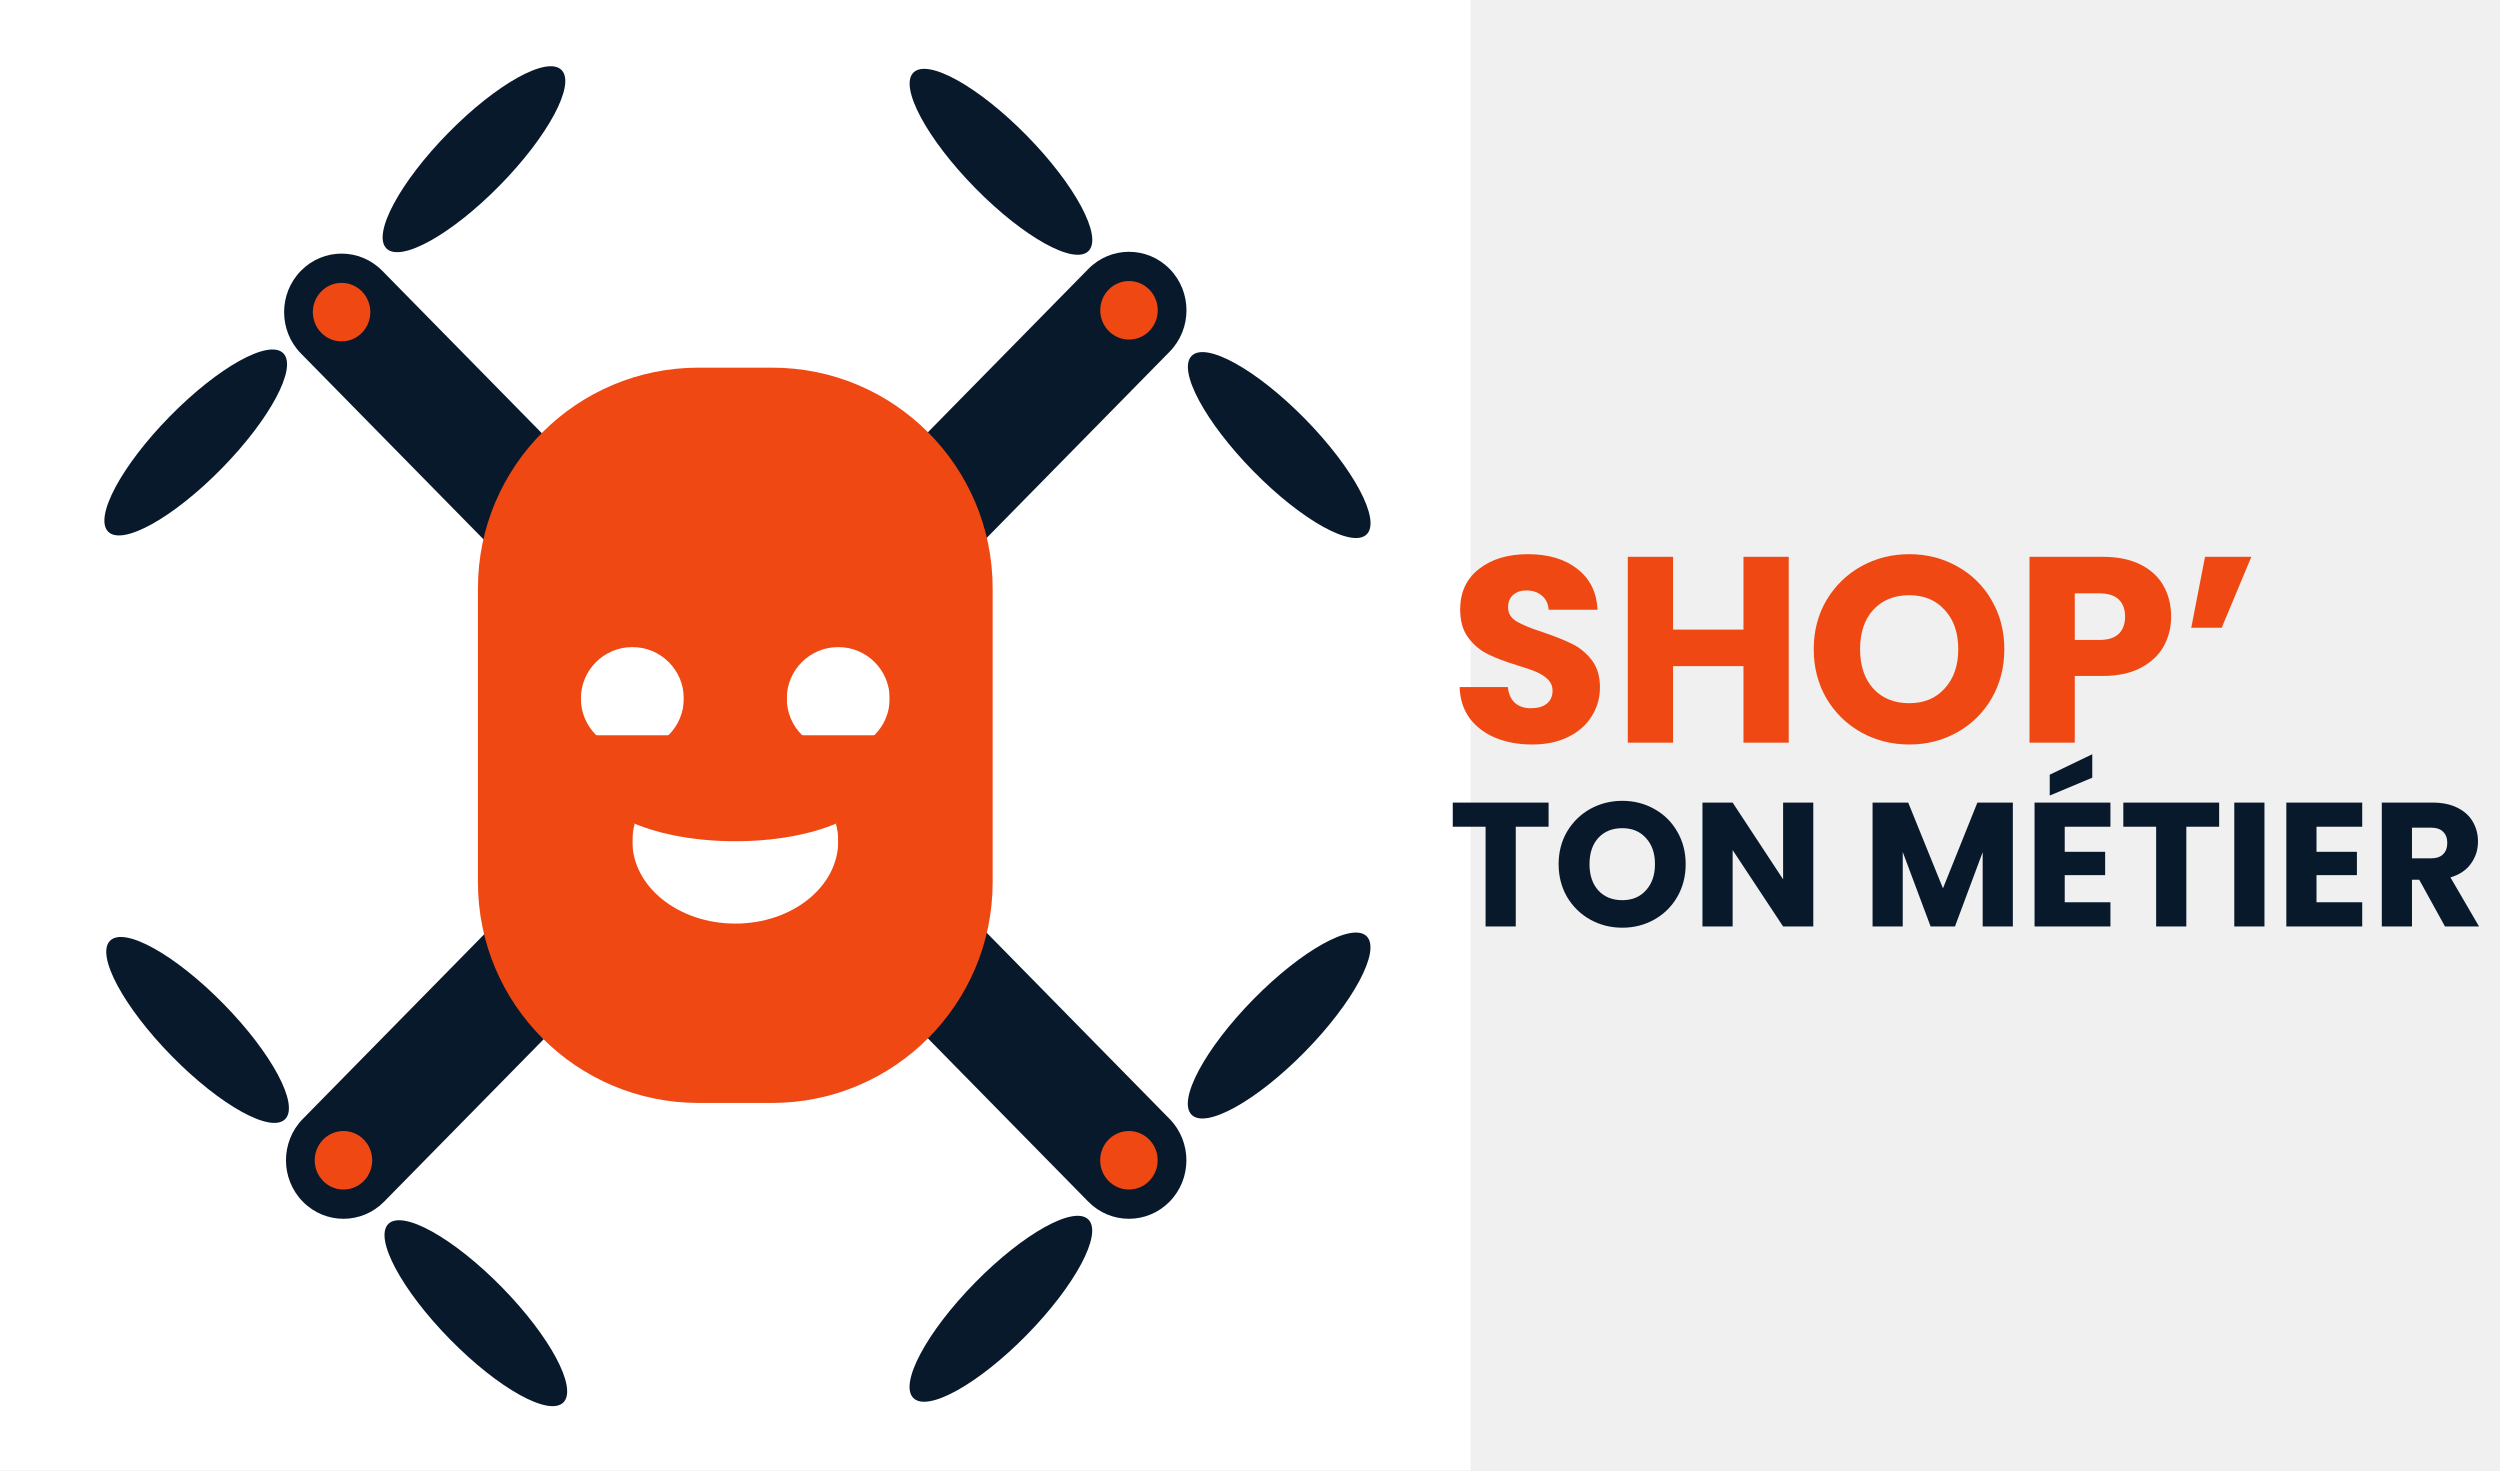
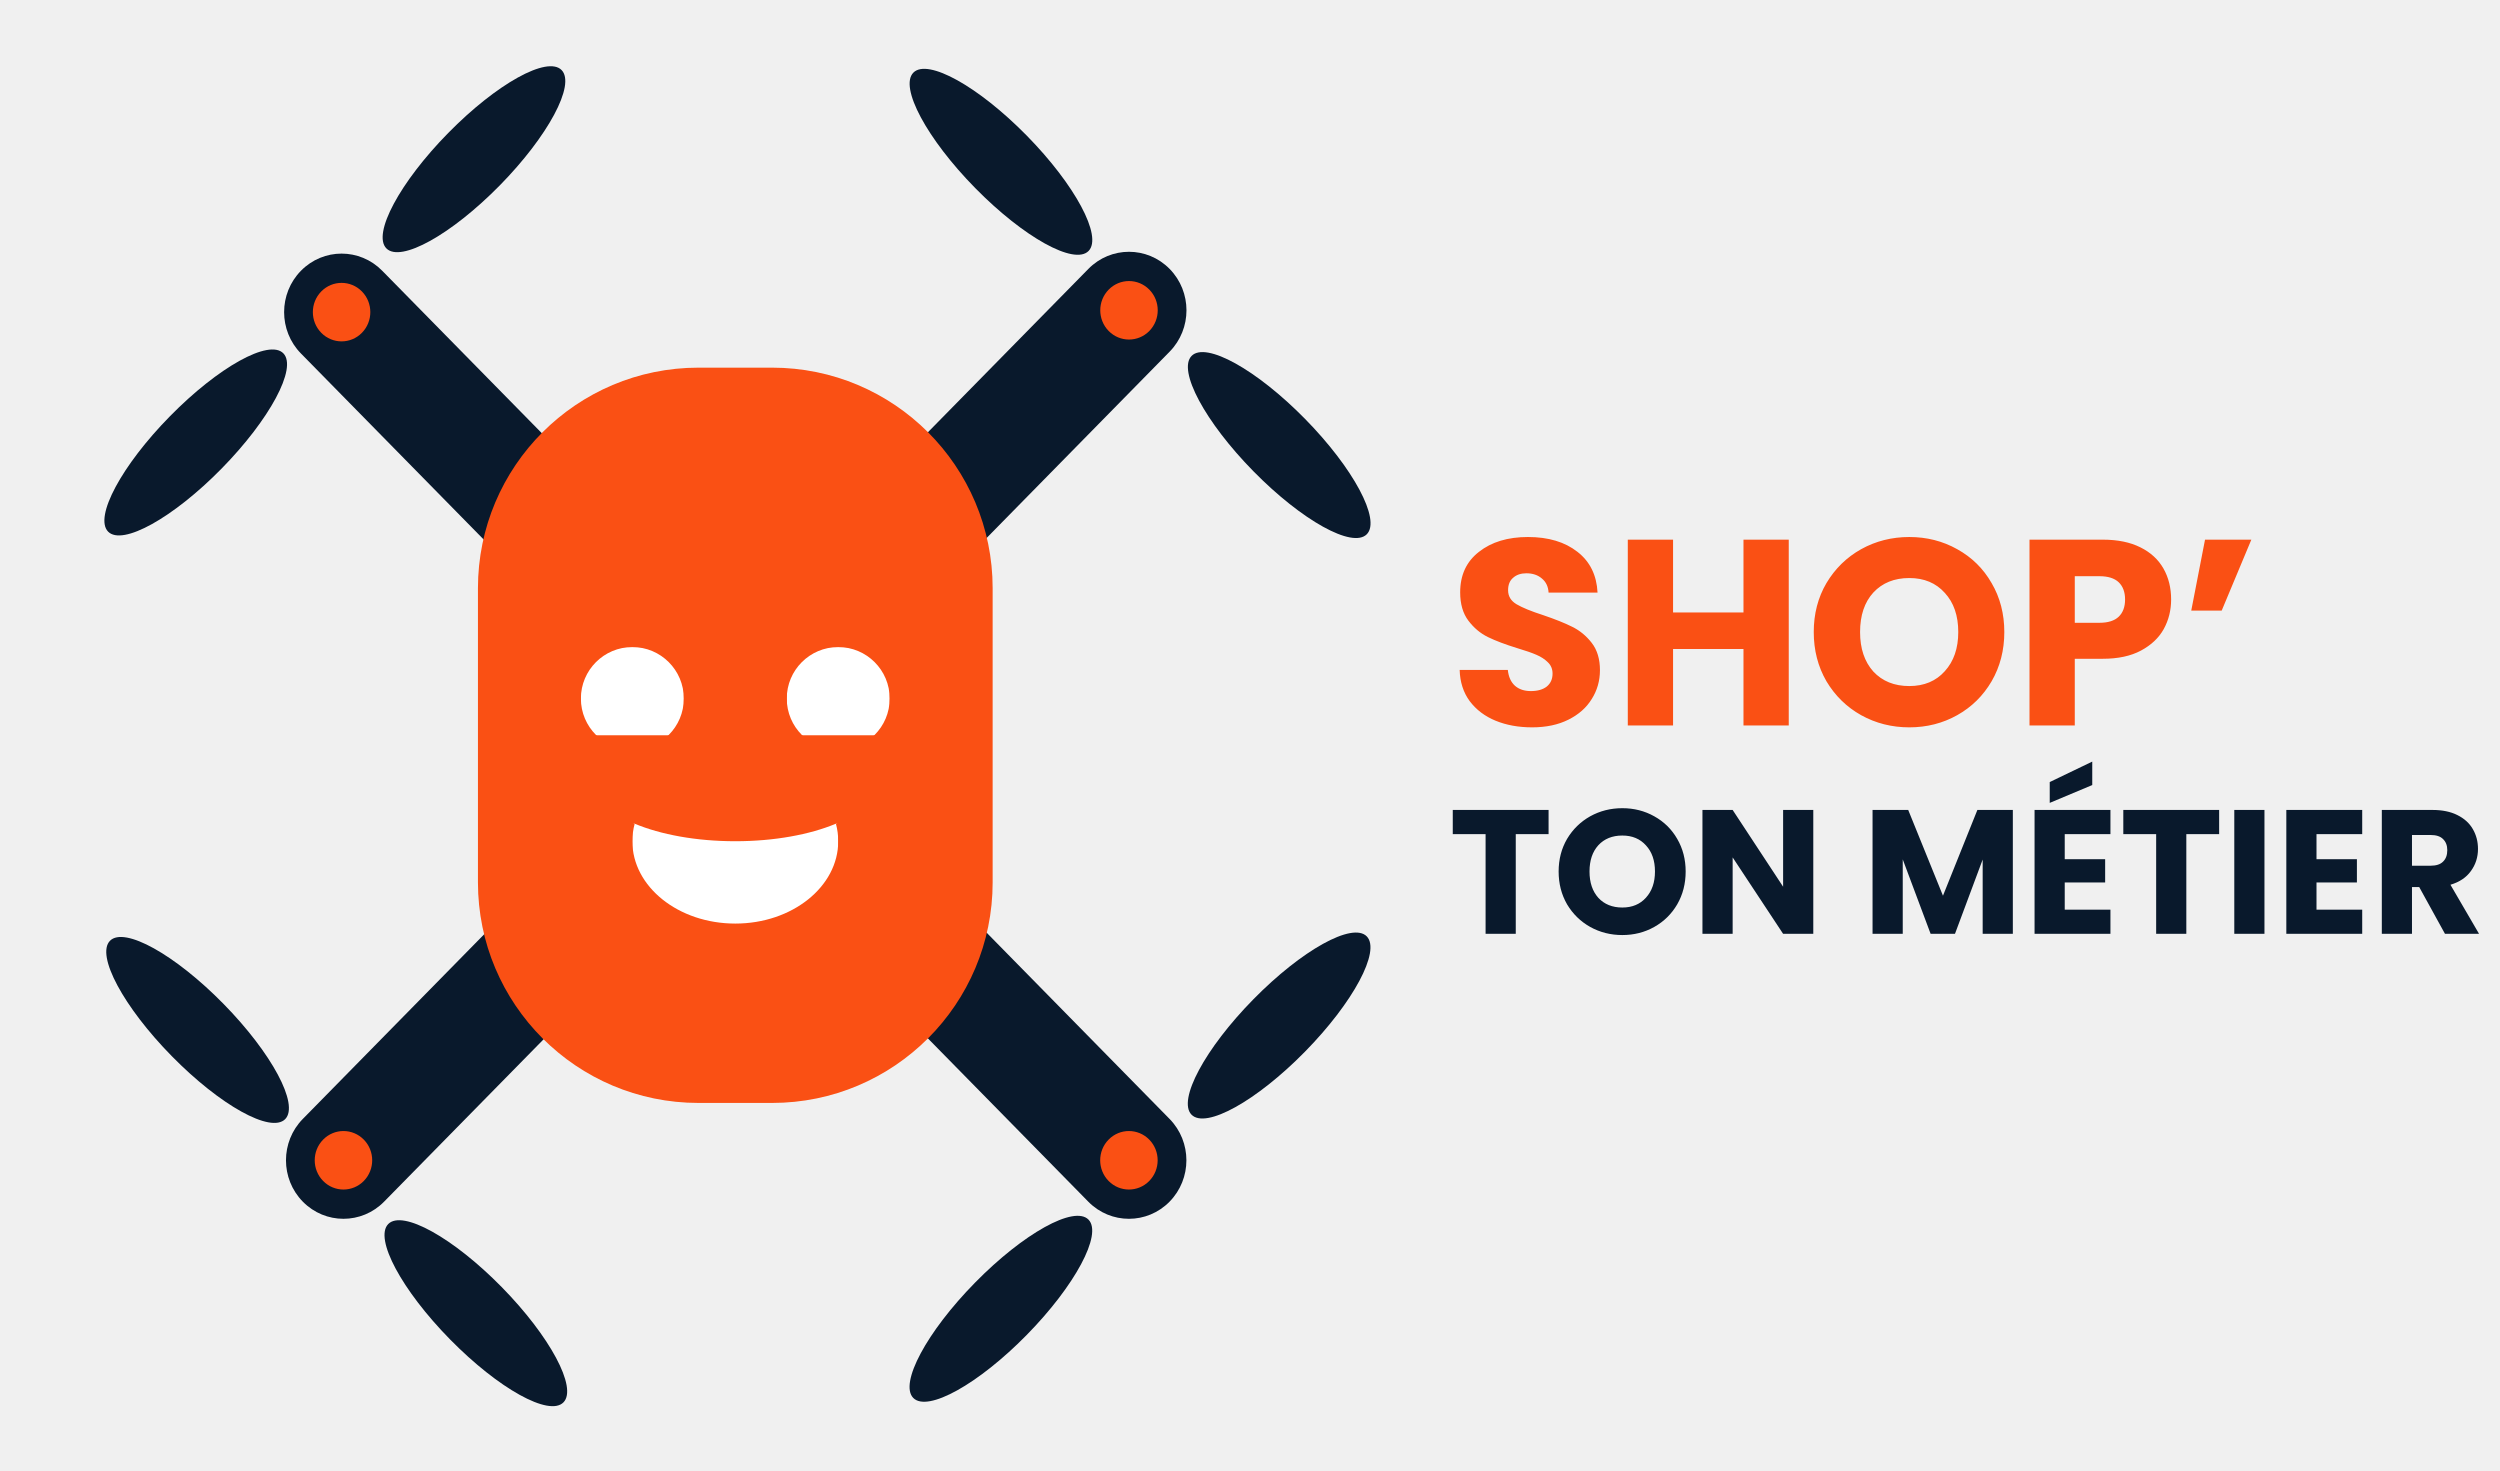
- <svg xmlns="http://www.w3.org/2000/svg" width="340" height="200" viewBox="0 0 340 200" fill="none">
-   <mask id="mask0" mask-type="alpha" maskUnits="userSpaceOnUse" x="0" y="0" width="340" height="200">
-     <rect width="340" height="200" fill="white" />
+ <svg xmlns="http://www.w3.org/2000/svg" width="102" height="60" viewBox="0 0 102 60" fill="none">
+   <mask id="mask0" mask-type="alpha" maskUnits="userSpaceOnUse" x="0" y="0" width="102" height="60">
+     <rect width="102" height="60" fill="white" />
  </mask>
  <g mask="url(#mask0)">
-     <rect width="200" height="200" fill="white" />
-     <path d="M71.585 121.225C74.637 118.117 79.587 118.117 82.64 121.225C85.692 124.332 85.692 129.371 82.64 132.478L52.238 163.426C49.185 166.533 44.236 166.533 41.183 163.426C38.13 160.318 38.13 155.28 41.183 152.172L71.585 121.225Z" fill="#09192C" />
-     <ellipse rx="17" ry="5" transform="matrix(0.700784 0.713373 -0.700784 0.713373 64.7146 178.595)" fill="#09192C" />
-     <ellipse rx="17" ry="5" transform="matrix(0.700784 0.713373 -0.700784 0.713373 26.8721 140.073)" fill="#09192C" />
-     <ellipse rx="3.944" ry="3.944" transform="matrix(0.700784 0.713373 -0.700784 0.713373 46.7107 157.799)" fill="#EF4813" />
-     <path d="M71.33 79.024C74.383 82.131 79.332 82.131 82.385 79.024C85.438 75.916 85.438 70.878 82.385 67.77L51.984 36.822C48.931 33.715 43.982 33.715 40.929 36.823C37.876 39.93 37.876 44.969 40.929 48.076L71.33 79.024Z" fill="#09192C" />
-     <ellipse rx="17" ry="5" transform="matrix(0.700784 -0.713373 -0.700784 -0.713373 64.4602 21.6531)" fill="#09192C" />
-     <ellipse rx="17" ry="5" transform="matrix(0.700784 -0.713373 -0.700784 -0.713373 26.6177 60.1752)" fill="#09192C" />
-     <ellipse rx="3.944" ry="3.944" transform="matrix(0.700784 -0.713373 -0.700784 -0.713373 46.4563 42.4494)" fill="#EF4813" />
-     <path d="M117.605 132.478C114.552 129.371 114.552 124.332 117.605 121.225C120.657 118.117 125.607 118.117 128.66 121.225L159.061 152.172C162.114 155.28 162.114 160.318 159.061 163.426C156.008 166.533 151.059 166.533 148.006 163.426L117.605 132.478Z" fill="#09192C" />
-     <ellipse rx="17" ry="5" transform="matrix(0.700784 -0.713373 0.700784 0.713373 173.963 139.472)" fill="#09192C" />
-     <ellipse rx="17" ry="5" transform="matrix(0.700784 -0.713373 0.700784 0.713373 136.12 177.994)" fill="#09192C" />
-     <ellipse rx="3.944" ry="3.944" transform="matrix(0.700784 -0.713373 0.700784 0.713373 153.533 157.799)" fill="#EF4813" />
-     <path d="M117.615 67.522C114.562 70.629 114.562 75.668 117.615 78.775C120.668 81.883 125.617 81.883 128.67 78.775L159.071 47.828C162.124 44.72 162.124 39.682 159.071 36.574C156.018 33.467 151.069 33.467 148.016 36.574L117.615 67.522Z" fill="#09192C" />
-     <ellipse rx="17" ry="5" transform="matrix(0.700784 0.713373 0.700784 -0.713373 173.973 60.5283)" fill="#09192C" />
-     <ellipse rx="17" ry="5" transform="matrix(0.700784 0.713373 0.700784 -0.713373 136.131 22.0061)" fill="#09192C" />
-     <ellipse rx="3.944" ry="3.944" transform="matrix(0.700784 0.713373 0.700784 -0.713373 153.544 42.201)" fill="#EF4813" />
-     <path d="M65 80C65 63.431 78.431 50 95 50H100H105C121.569 50 135 63.431 135 80V120C135 136.569 121.569 150 105 150H95C78.431 150 65 136.569 65 120V80Z" fill="#EF4813" />
-     <mask id="mask1" mask-type="alpha" maskUnits="userSpaceOnUse" x="79" y="88" width="14" height="12">
-       <rect x="79" y="88" width="14" height="12" fill="#C4C4C4" />
+     <path d="M21.475 36.367C22.391 35.435 23.876 35.435 24.792 36.367V36.367C25.708 37.3 25.708 38.811 24.792 39.743L15.671 49.028C14.756 49.96 13.271 49.96 12.355 49.028V49.028C11.439 48.096 11.439 46.584 12.355 45.652L21.475 36.367Z" fill="#09192C" />
+     <ellipse rx="5.1" ry="1.5" transform="matrix(0.700784 0.713373 -0.700784 0.713373 19.4144 53.5786)" fill="#09192C" />
+     <ellipse rx="5.1" ry="1.5" transform="matrix(0.700784 0.713373 -0.700784 0.713373 8.06164 42.0219)" fill="#09192C" />
+     <ellipse rx="1.183" ry="1.183" transform="matrix(0.700784 0.713373 -0.700784 0.713373 14.0132 47.3397)" fill="#FA5014" />
+     <path d="M21.399 23.707C22.315 24.639 23.8 24.639 24.716 23.707V23.707C25.631 22.775 25.631 21.263 24.716 20.331L15.595 11.047C14.679 10.114 13.194 10.114 12.279 11.047V11.047C11.363 11.979 11.363 13.491 12.279 14.423L21.399 23.707Z" fill="#09192C" />
+     <ellipse rx="5.1" ry="1.5" transform="matrix(0.700784 -0.713373 -0.700784 -0.713373 19.3381 6.49593)" fill="#09192C" />
+     <ellipse rx="5.1" ry="1.5" transform="matrix(0.700784 -0.713373 -0.700784 -0.713373 7.98535 18.0526)" fill="#09192C" />
+     <ellipse rx="1.183" ry="1.183" transform="matrix(0.700784 -0.713373 -0.700784 -0.713373 13.9369 12.7348)" fill="#FA5014" />
+     <path d="M35.281 39.743C34.366 38.811 34.366 37.3 35.281 36.367V36.367C36.197 35.435 37.682 35.435 38.598 36.367L47.718 45.652C48.634 46.584 48.634 48.095 47.718 49.028V49.028C46.803 49.96 45.318 49.96 44.402 49.028L35.281 39.743Z" fill="#09192C" />
+     <ellipse rx="5.1" ry="1.5" transform="matrix(0.700784 -0.713373 0.700784 0.713373 52.1888 41.8415)" fill="#09192C" />
+     <ellipse rx="5.1" ry="1.5" transform="matrix(0.700784 -0.713373 0.700784 0.713373 40.8361 53.3982)" fill="#09192C" />
+     <ellipse rx="1.183" ry="1.183" transform="matrix(0.700784 -0.713373 0.700784 0.713373 46.06 47.3397)" fill="#FA5014" />
+     <path d="M35.285 20.256C34.369 21.189 34.369 22.7 35.285 23.633V23.633C36.2 24.565 37.685 24.565 38.601 23.633L47.721 14.348C48.637 13.416 48.637 11.905 47.721 10.972V10.972C46.806 10.04 45.321 10.04 44.405 10.972L35.285 20.256Z" fill="#09192C" />
+     <ellipse rx="5.1" ry="1.5" transform="matrix(0.700784 0.713373 0.700784 -0.713373 52.1919 18.1585)" fill="#09192C" />
+     <ellipse rx="5.1" ry="1.5" transform="matrix(0.700784 0.713373 0.700784 -0.713373 40.8392 6.60184)" fill="#09192C" />
+     <ellipse rx="1.183" ry="1.183" transform="matrix(0.700784 0.713373 0.700784 -0.713373 46.0631 12.6603)" fill="#FA5014" />
+     <path d="M19.5 24C19.5 19.029 23.529 15 28.5 15H30H31.5C36.471 15 40.5 19.029 40.5 24V36C40.5 40.971 36.471 45 31.5 45H28.5C23.529 45 19.5 40.971 19.5 36V24Z" fill="#FA5014" />
+     <mask id="mask1" mask-type="alpha" maskUnits="userSpaceOnUse" x="23" y="26" width="5" height="4">
+       <rect x="23.7" y="26.4" width="4.2" height="3.6" fill="#C4C4C4" />
    </mask>
    <g mask="url(#mask1)">
-       <circle cx="86" cy="95" r="7" fill="white" />
+       <circle cx="25.8" cy="28.5" r="2.1" fill="white" />
    </g>
-     <mask id="mask2" mask-type="alpha" maskUnits="userSpaceOnUse" x="107" y="88" width="14" height="12">
-       <rect x="107" y="88" width="14" height="12" fill="#C4C4C4" />
+     <mask id="mask2" mask-type="alpha" maskUnits="userSpaceOnUse" x="32" y="26" width="5" height="4">
+       <rect x="32.1" y="26.4" width="4.2" height="3.6" fill="#C4C4C4" />
    </mask>
    <g mask="url(#mask2)">
-       <circle cx="114" cy="95" r="7" fill="white" />
+       <circle cx="34.2" cy="28.5" r="2.1" fill="white" />
    </g>
-     <mask id="mask3" mask-type="alpha" maskUnits="userSpaceOnUse" x="86" y="112" width="28" height="14">
-       <rect x="86" y="112" width="28" height="14" fill="#C4C4C4" />
+     <mask id="mask3" mask-type="alpha" maskUnits="userSpaceOnUse" x="25" y="33" width="10" height="5">
+       <rect x="25.8" y="33.6" width="8.4" height="4.2" fill="#C4C4C4" />
    </mask>
    <g mask="url(#mask3)">
-       <path fill-rule="evenodd" clip-rule="evenodd" d="M113.682 112.023C117.333 110.497 119.6 108.366 119.6 106.008C119.6 101.369 110.825 97.608 100 97.608C89.175 97.608 80.4 101.369 80.4 106.008C80.4 108.366 82.667 110.497 86.318 112.023C86.11 112.791 86 113.589 86 114.408C86 120.594 92.268 125.608 100 125.608C107.732 125.608 114 120.594 114 114.408C114 113.589 113.89 112.791 113.682 112.023ZM113.682 112.023C112.315 106.983 106.709 103.208 100 103.208C93.291 103.208 87.684 106.983 86.318 112.023C89.85 113.499 94.677 114.408 100 114.408C105.323 114.408 110.15 113.499 113.682 112.023Z" fill="white" />
+       <path fill-rule="evenodd" clip-rule="evenodd" d="M34.105 33.607C35.2 33.149 35.88 32.51 35.88 31.802C35.88 30.411 33.247 29.282 30 29.282C26.753 29.282 24.12 30.411 24.12 31.802C24.12 32.51 24.8 33.149 25.895 33.607C25.833 33.837 25.8 34.077 25.8 34.322C25.8 36.178 27.68 37.682 30 37.682C32.32 37.682 34.2 36.178 34.2 34.322C34.2 34.077 34.167 33.837 34.105 33.607ZM34.105 33.607C33.695 32.095 32.013 30.962 30 30.962C27.987 30.962 26.305 32.095 25.895 33.607C26.955 34.05 28.403 34.322 30 34.322C31.597 34.322 33.045 34.05 34.105 33.607Z" fill="white" />
    </g>
-     <path d="M210.608 109.152V112.44H206.144V126H202.04V112.44H197.576V109.152H210.608ZM220.636 126.168C219.052 126.168 217.596 125.8 216.268 125.064C214.956 124.328 213.908 123.304 213.124 121.992C212.356 120.664 211.972 119.176 211.972 117.528C211.972 115.88 212.356 114.4 213.124 113.088C213.908 111.776 214.956 110.752 216.268 110.016C217.596 109.28 219.052 108.912 220.636 108.912C222.22 108.912 223.668 109.28 224.98 110.016C226.308 110.752 227.348 111.776 228.1 113.088C228.868 114.4 229.252 115.88 229.252 117.528C229.252 119.176 228.868 120.664 228.1 121.992C227.332 123.304 226.292 124.328 224.98 125.064C223.668 125.8 222.22 126.168 220.636 126.168ZM220.636 122.424C221.98 122.424 223.052 121.976 223.852 121.08C224.668 120.184 225.076 119 225.076 117.528C225.076 116.04 224.668 114.856 223.852 113.976C223.052 113.08 221.98 112.632 220.636 112.632C219.276 112.632 218.188 113.072 217.372 113.952C216.572 114.832 216.172 116.024 216.172 117.528C216.172 119.016 216.572 120.208 217.372 121.104C218.188 121.984 219.276 122.424 220.636 122.424ZM246.607 126H242.503L235.639 115.608V126H231.535V109.152H235.639L242.503 119.592V109.152L246.607 109.152V126ZM273.748 109.152V126H269.644V115.896L265.876 126H262.564L258.772 115.872V126H254.668V109.152H259.516L264.244 120.816L268.924 109.152H273.748ZM280.803 112.44V115.848H286.299V119.016H280.803V122.712H287.019V126H276.699V109.152H287.019V112.44H280.803ZM284.547 105.768L278.763 108.192V105.36L284.547 102.576V105.768ZM301.803 109.152V112.44H297.339V126H293.235V112.44H288.771V109.152H301.803ZM307.967 109.152V126H303.863V109.152H307.967ZM315.045 112.44V115.848H320.541V119.016H315.045V122.712H321.261V126L310.941 126V109.152H321.261V112.44H315.045ZM332.518 126L329.014 119.64H328.03V126H323.926V109.152L330.814 109.152C332.142 109.152 333.27 109.384 334.198 109.848C335.142 110.312 335.846 110.952 336.31 111.768C336.774 112.568 337.006 113.464 337.006 114.456C337.006 115.576 336.686 116.576 336.046 117.456C335.422 118.336 334.494 118.96 333.262 119.328L337.15 126H332.518ZM328.03 116.736H330.574C331.326 116.736 331.886 116.552 332.254 116.184C332.638 115.816 332.83 115.296 332.83 114.624C332.83 113.984 332.638 113.48 332.254 113.112C331.886 112.744 331.326 112.56 330.574 112.56H328.03V116.736Z" fill="#09192C" />
-     <path d="M208.376 101.252C206.528 101.252 204.872 100.952 203.408 100.352C201.944 99.752 200.768 98.864 199.88 97.688C199.016 96.512 198.56 95.096 198.512 93.44H205.064C205.16 94.376 205.484 95.096 206.036 95.6C206.588 96.08 207.308 96.32 208.196 96.32C209.108 96.32 209.828 96.116 210.356 95.708C210.884 95.276 211.148 94.688 211.148 93.944C211.148 93.32 210.932 92.804 210.5 92.396C210.092 91.988 209.576 91.652 208.952 91.388C208.352 91.124 207.488 90.824 206.36 90.488C204.728 89.984 203.396 89.48 202.364 88.976C201.332 88.472 200.444 87.728 199.7 86.744C198.956 85.76 198.584 84.476 198.584 82.892C198.584 80.54 199.436 78.704 201.14 77.384C202.844 76.04 205.064 75.368 207.8 75.368C210.584 75.368 212.828 76.04 214.532 77.384C216.236 78.704 217.148 80.552 217.268 82.928H210.608C210.56 82.112 210.26 81.476 209.708 81.02C209.156 80.54 208.448 80.3 207.584 80.3C206.84 80.3 206.24 80.504 205.784 80.912C205.328 81.296 205.1 81.86 205.1 82.604C205.1 83.42 205.484 84.056 206.252 84.512C207.02 84.968 208.22 85.46 209.852 85.988C211.484 86.54 212.804 87.068 213.812 87.572C214.844 88.076 215.732 88.808 216.476 89.768C217.22 90.728 217.592 91.964 217.592 93.476C217.592 94.916 217.22 96.224 216.476 97.4C215.756 98.576 214.7 99.512 213.308 100.208C211.916 100.904 210.272 101.252 208.376 101.252ZM243.268 75.728V101H237.112V90.596H227.536V101H221.38V75.728H227.536V85.628H237.112V75.728L243.268 75.728ZM259.664 101.252C257.288 101.252 255.104 100.7 253.112 99.596C251.144 98.492 249.572 96.956 248.396 94.988C247.244 92.996 246.668 90.764 246.668 88.292C246.668 85.82 247.244 83.6 248.396 81.632C249.572 79.664 251.144 78.128 253.112 77.024C255.104 75.92 257.288 75.368 259.664 75.368C262.04 75.368 264.212 75.92 266.18 77.024C268.172 78.128 269.732 79.664 270.86 81.632C272.012 83.6 272.588 85.82 272.588 88.292C272.588 90.764 272.012 92.996 270.86 94.988C269.708 96.956 268.148 98.492 266.18 99.596C264.212 100.7 262.04 101.252 259.664 101.252ZM259.664 95.636C261.68 95.636 263.288 94.964 264.488 93.62C265.712 92.276 266.324 90.5 266.324 88.292C266.324 86.06 265.712 84.284 264.488 82.964C263.288 81.62 261.68 80.948 259.664 80.948C257.624 80.948 255.992 81.608 254.768 82.928C253.568 84.248 252.968 86.036 252.968 88.292C252.968 90.524 253.568 92.312 254.768 93.656C255.992 94.976 257.624 95.636 259.664 95.636ZM295.273 83.864C295.273 85.328 294.937 86.672 294.265 87.896C293.593 89.096 292.561 90.068 291.169 90.812C289.777 91.556 288.049 91.928 285.985 91.928H282.169V101H276.013V75.728H285.985C288.001 75.728 289.705 76.076 291.097 76.772C292.489 77.468 293.533 78.428 294.229 79.652C294.925 80.876 295.273 82.28 295.273 83.864ZM285.517 87.032C286.693 87.032 287.569 86.756 288.145 86.204C288.721 85.652 289.009 84.872 289.009 83.864C289.009 82.856 288.721 82.076 288.145 81.524C287.569 80.972 286.693 80.696 285.517 80.696H282.169V87.032H285.517ZM299.882 75.728H306.182L302.15 85.376H298.01L299.882 75.728Z" fill="#EF4813" />
+     <path d="M63.182 33.046V34.032H61.843V38.1H60.612V34.032H59.273V33.046H63.182ZM66.191 38.15C65.716 38.15 65.279 38.04 64.88 37.819C64.487 37.598 64.172 37.291 63.937 36.898C63.707 36.499 63.592 36.053 63.592 35.558C63.592 35.064 63.707 34.62 63.937 34.226C64.172 33.833 64.487 33.526 64.88 33.305C65.279 33.084 65.716 32.974 66.191 32.974C66.666 32.974 67.1 33.084 67.494 33.305C67.892 33.526 68.204 33.833 68.43 34.226C68.66 34.62 68.775 35.064 68.775 35.558C68.775 36.053 68.66 36.499 68.43 36.898C68.2 37.291 67.888 37.598 67.494 37.819C67.1 38.04 66.666 38.15 66.191 38.15ZM66.191 37.027C66.594 37.027 66.915 36.893 67.156 36.624C67.4 36.355 67.523 36 67.523 35.558C67.523 35.112 67.4 34.757 67.156 34.493C66.915 34.224 66.594 34.09 66.191 34.09C65.783 34.09 65.456 34.222 65.212 34.486C64.972 34.75 64.852 35.107 64.852 35.558C64.852 36.005 64.972 36.362 65.212 36.631C65.456 36.895 65.783 37.027 66.191 37.027ZM73.982 38.1H72.751L70.692 34.982V38.1H69.46V33.046H70.692L72.751 36.178V33.046H73.982V38.1ZM82.124 33.046V38.1H80.893V35.069L79.763 38.1H78.769L77.632 35.062V38.1H76.4V33.046H77.855L79.273 36.545L80.677 33.046L82.124 33.046ZM84.241 34.032V35.054H85.89V36.005H84.241V37.114H86.106V38.1L83.01 38.1V33.046H86.106V34.032H84.241ZM85.364 32.03L83.629 32.758V31.908L85.364 31.073V32.03ZM90.541 33.046V34.032H89.202V38.1H87.971V34.032H86.631V33.046H90.541ZM92.39 33.046V38.1H91.159V33.046H92.39ZM94.513 34.032V35.054H96.162V36.005H94.513V37.114H96.378V38.1H93.282V33.046H96.378V34.032H94.513ZM99.755 38.1L98.704 36.192H98.409V38.1H97.178V33.046H99.244C99.642 33.046 99.981 33.115 100.259 33.254C100.542 33.394 100.754 33.586 100.893 33.83C101.032 34.07 101.102 34.339 101.102 34.637C101.102 34.973 101.006 35.273 100.814 35.537C100.626 35.801 100.348 35.988 99.978 36.098L101.145 38.1H99.755ZM98.409 35.321H99.172C99.398 35.321 99.566 35.266 99.676 35.155C99.791 35.045 99.849 34.889 99.849 34.687C99.849 34.495 99.791 34.344 99.676 34.234C99.566 34.123 99.398 34.068 99.172 34.068H98.409V35.321Z" fill="#09192C" />
+     <path d="M62.513 29.676C61.958 29.676 61.462 29.586 61.022 29.406C60.583 29.226 60.23 28.959 59.964 28.606C59.705 28.254 59.568 27.829 59.554 27.332H61.519C61.548 27.613 61.645 27.829 61.811 27.98C61.976 28.124 62.192 28.196 62.459 28.196C62.732 28.196 62.948 28.135 63.107 28.012C63.265 27.883 63.344 27.706 63.344 27.483C63.344 27.296 63.28 27.141 63.15 27.019C63.028 26.896 62.873 26.796 62.686 26.716C62.506 26.637 62.246 26.547 61.908 26.446C61.418 26.295 61.019 26.144 60.709 25.993C60.4 25.842 60.133 25.618 59.91 25.323C59.687 25.028 59.575 24.643 59.575 24.168C59.575 23.462 59.831 22.911 60.342 22.515C60.853 22.112 61.519 21.91 62.34 21.91C63.175 21.91 63.848 22.112 64.36 22.515C64.871 22.911 65.144 23.466 65.18 24.178H63.182C63.168 23.934 63.078 23.743 62.912 23.606C62.747 23.462 62.534 23.39 62.275 23.39C62.052 23.39 61.872 23.451 61.735 23.574C61.598 23.689 61.53 23.858 61.53 24.081C61.53 24.326 61.645 24.517 61.876 24.654C62.106 24.79 62.466 24.938 62.956 25.096C63.445 25.262 63.841 25.42 64.144 25.572C64.453 25.723 64.72 25.942 64.943 26.23C65.166 26.518 65.278 26.889 65.278 27.343C65.278 27.775 65.166 28.167 64.943 28.52C64.727 28.873 64.41 29.154 63.992 29.362C63.575 29.571 63.082 29.676 62.513 29.676ZM72.981 22.018V29.6H71.134V26.479H68.261V29.6H66.414V22.018H68.261V24.988H71.134V22.018H72.981ZM77.899 29.676C77.186 29.676 76.531 29.51 75.934 29.179C75.343 28.848 74.872 28.387 74.519 27.796C74.173 27.199 74.001 26.529 74.001 25.788C74.001 25.046 74.173 24.38 74.519 23.79C74.872 23.199 75.343 22.738 75.934 22.407C76.531 22.076 77.186 21.91 77.899 21.91C78.612 21.91 79.264 22.076 79.854 22.407C80.452 22.738 80.92 23.199 81.258 23.79C81.604 24.38 81.776 25.046 81.776 25.788C81.776 26.529 81.604 27.199 81.258 27.796C80.912 28.387 80.445 28.848 79.854 29.179C79.264 29.51 78.612 29.676 77.899 29.676ZM77.899 27.991C78.504 27.991 78.987 27.789 79.347 27.386C79.714 26.983 79.897 26.45 79.897 25.788C79.897 25.118 79.714 24.585 79.347 24.189C78.987 23.786 78.504 23.584 77.899 23.584C77.287 23.584 76.798 23.782 76.43 24.178C76.07 24.574 75.891 25.111 75.891 25.788C75.891 26.457 76.07 26.994 76.43 27.397C76.798 27.793 77.287 27.991 77.899 27.991ZM88.582 24.459C88.582 24.898 88.481 25.302 88.279 25.669C88.078 26.029 87.768 26.32 87.351 26.544C86.933 26.767 86.415 26.878 85.796 26.878H84.651V29.6H82.804V22.018H85.796C86.4 22.018 86.912 22.123 87.329 22.332C87.747 22.54 88.06 22.828 88.269 23.196C88.478 23.563 88.582 23.984 88.582 24.459ZM85.655 25.41C86.008 25.41 86.271 25.327 86.444 25.161C86.616 24.996 86.703 24.762 86.703 24.459C86.703 24.157 86.616 23.923 86.444 23.757C86.271 23.592 86.008 23.509 85.655 23.509H84.651V25.41H85.655ZM89.965 22.018L91.855 22.018L90.645 24.913L89.403 24.913L89.965 22.018Z" fill="#FA5014" />
  </g>
</svg>
